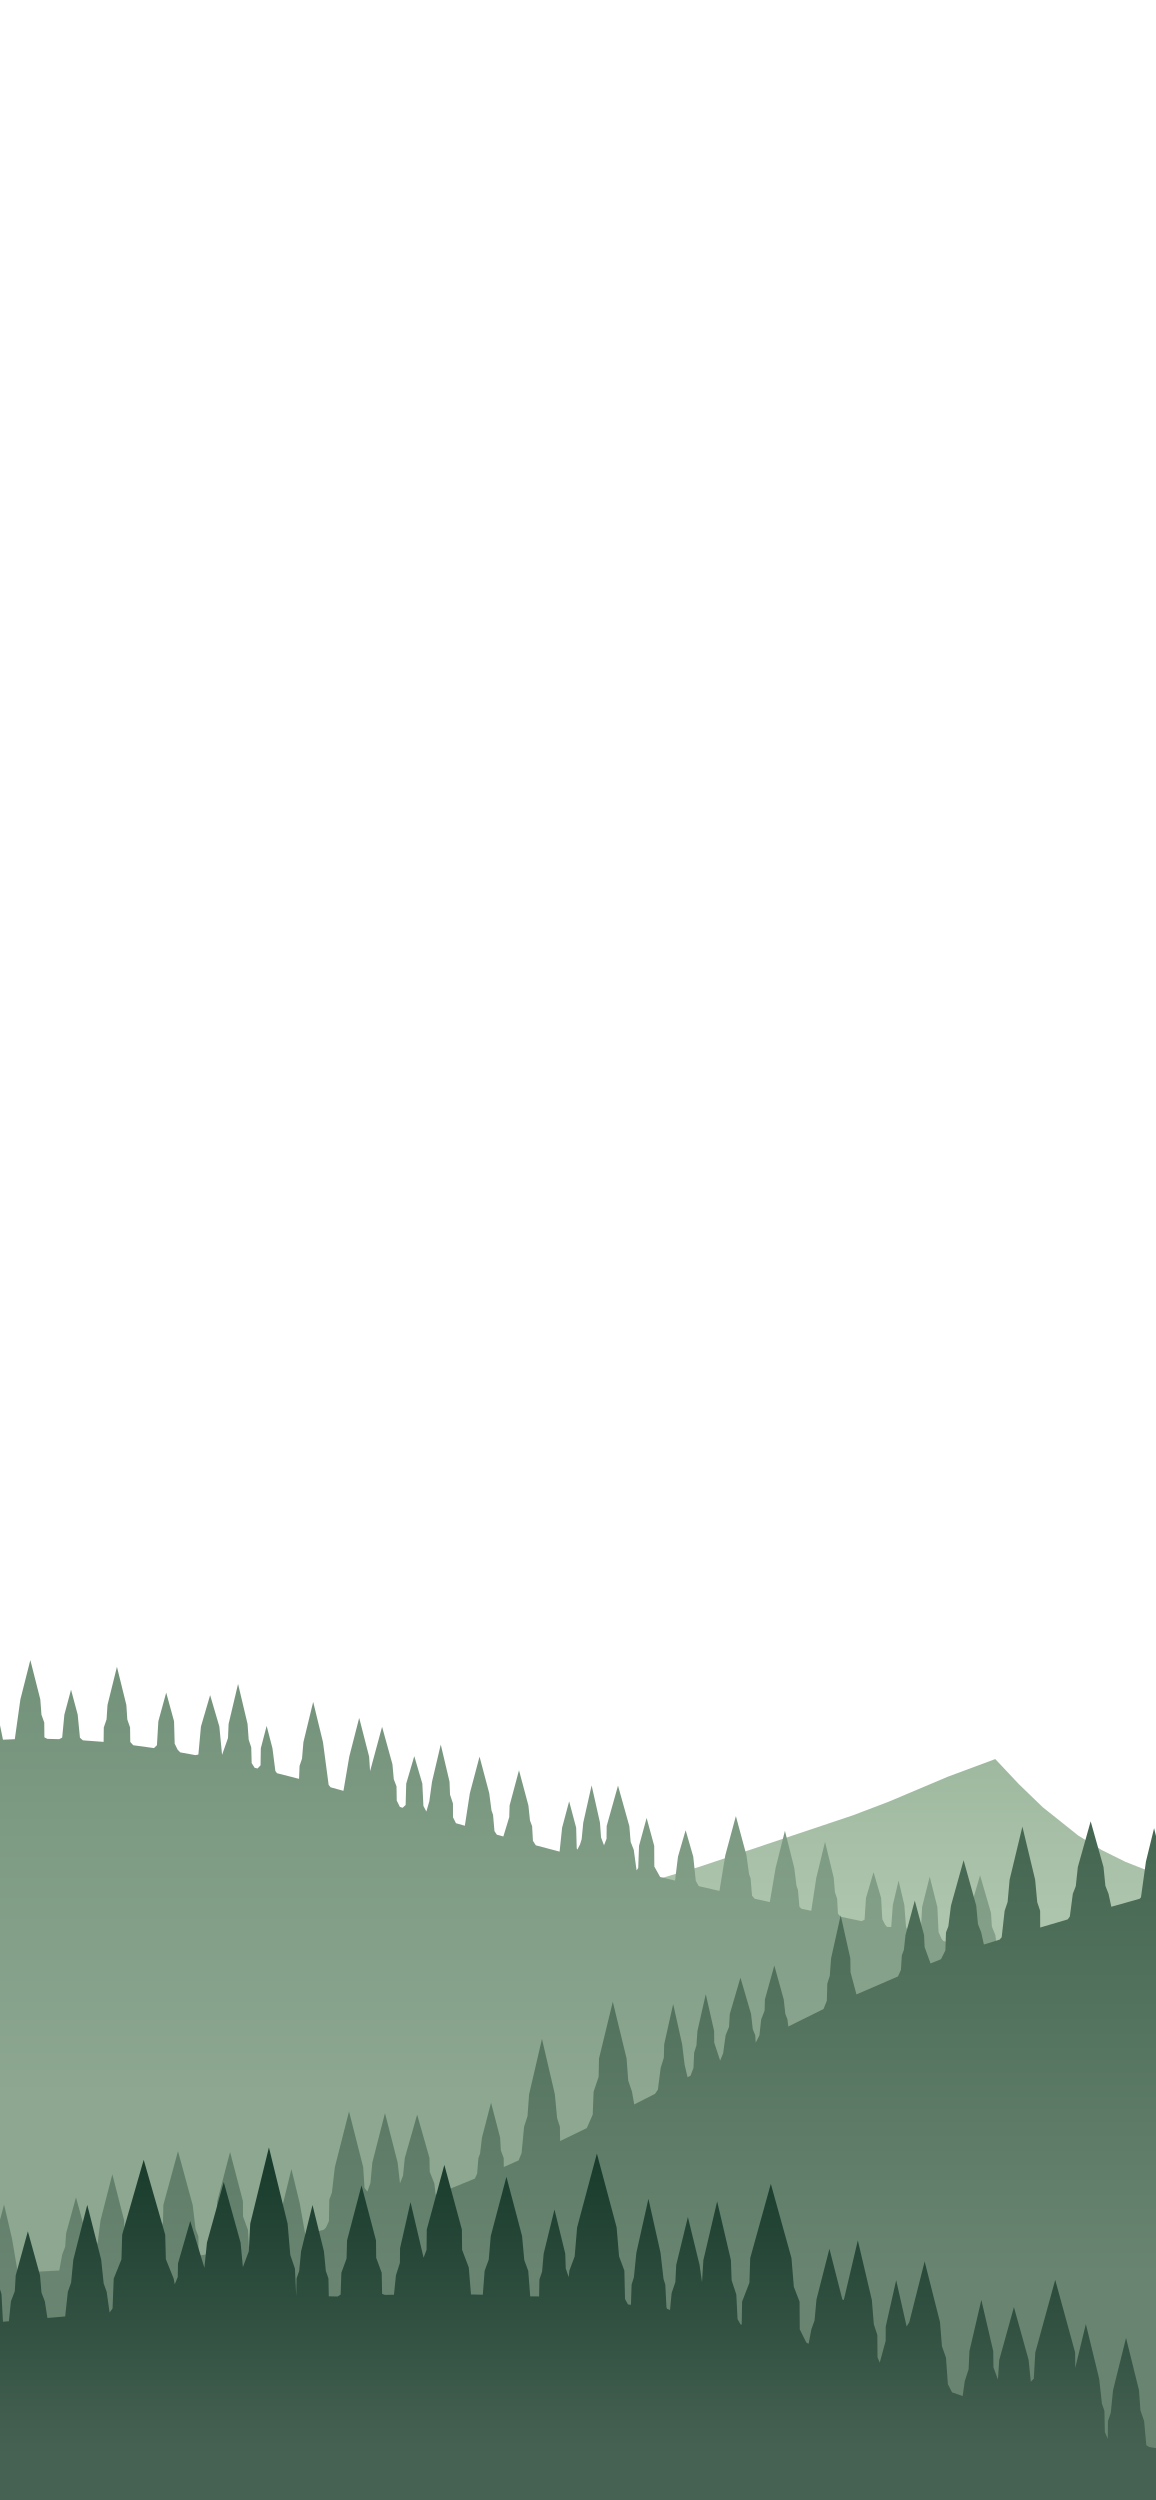
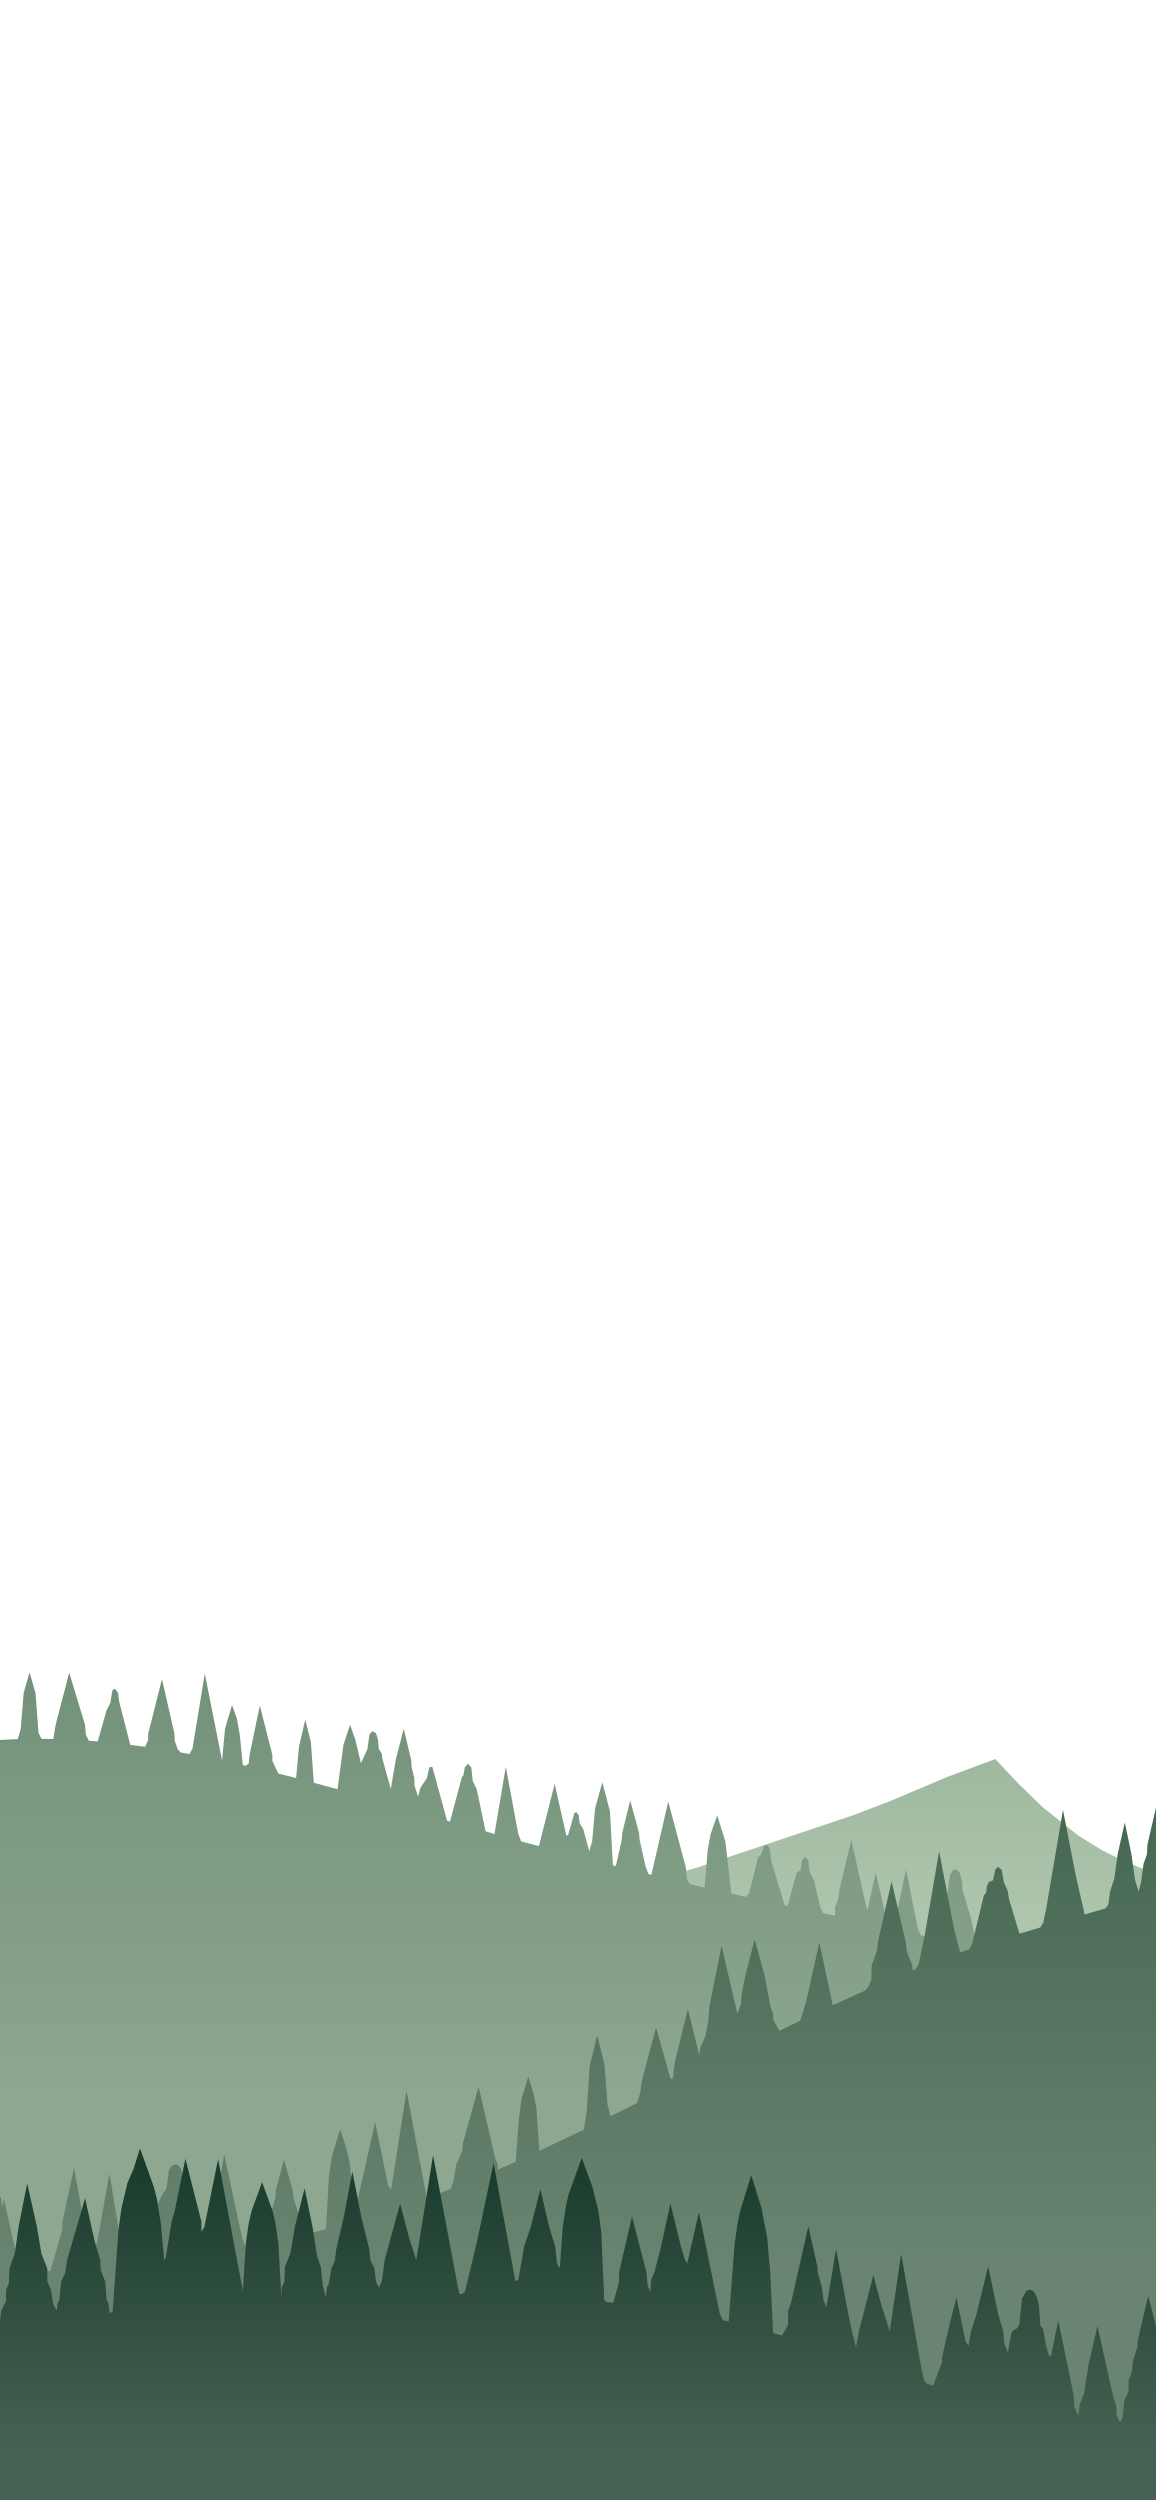
<svg xmlns="http://www.w3.org/2000/svg" width="390" height="844" viewBox="0 0 390 844">
  <defs>
    <linearGradient id="ridgescape-agsgom744l" gradientUnits="userSpaceOnUse" x1="0" y1="593.86" x2="0" y2="646.5">
      <stop offset="0" stop-color="#9eb99f" />
      <stop offset="1" stop-color="#aec5ad" />
    </linearGradient>
-     <linearGradient id="ridgescape-2228snvnxmv" gradientUnits="userSpaceOnUse" x1="0" y1="560.45" x2="0" y2="707.27">
+     <linearGradient id="ridgescape-255j3k1uzdk" gradientUnits="userSpaceOnUse" x1="0" y1="564.59" x2="0" y2="707.27">
      <stop offset="0" stop-color="#73927a" />
      <stop offset="1" stop-color="#8da791" />
    </linearGradient>
-     <linearGradient id="ridgescape-145ukxh6dwo" gradientUnits="userSpaceOnUse" x1="0" y1="614.88" x2="0" y2="768.04">
+     <linearGradient id="ridgescape-207f17gt17z" gradientUnits="userSpaceOnUse" x1="0" y1="604.01" x2="0" y2="768.04">
      <stop offset="0" stop-color="#446651" />
      <stop offset="1" stop-color="#698571" />
    </linearGradient>
-     <linearGradient id="ridgescape-2f86271opnk" gradientUnits="userSpaceOnUse" x1="0" y1="724.98" x2="0" y2="828.81">
+     <linearGradient id="ridgescape-1znxic4o1vp" gradientUnits="userSpaceOnUse" x1="0" y1="725.33" x2="0" y2="828.81">
      <stop offset="0" stop-color="#173a2b" />
      <stop offset="1" stop-color="#466252" />
    </linearGradient>
  </defs>
  <path d="M-4 611.26L8 611.81L20 613.59L32 616.27L56 622.72L72 626.4L104 632.18L124 635.16L140 636.73L152 637.34L184 637.91L200 637.52L208 636.86L216 635.66L224 633.85L236 630.27L288 612.83L300 608.26L320 599.81L336 593.86L344 602.36L352 610.09L364 619.67L372 624.61L380 628.58L388 631.72L396 634.14L396 844L-4 844Z" fill="url(#ridgescape-agsgom744l)" />
-   <path d="M-4 565.78L-1.41 574.94L-1 579.89L0 582.43L1 587.32L5 587.15L6.88 573.73L10.24 560.45L13.61 573.73L13.99 578.86L14.94 581.53L14.99 586.54L15.99 587.04L19.99 587.14L20.99 586.62L21.73 578.87L23.98 570.46L26.23 578.87L26.99 586.66L27.99 587.54L34.98 588.06L35.04 583.19L35.98 580.45L36.29 575.61L39.48 562.72L42.66 575.61L42.98 580.49L43.91 583.19L43.98 588.09L44.98 589.19L51.98 590.15L52.98 589.19L53.46 581.1L56.11 571.43L58.76 581.1L58.97 588.66L59.97 590.7L60.84 591.6L65.97 592.53L66.97 592.34L67.84 582.88L70.94 572.28L74.05 582.88L74.97 592.44L76.97 586.76L77.18 581.99L80.37 568.49L83.57 581.99L83.96 587.31L84.82 589.92L84.96 595.21L85.96 596.8L86.96 597.04L87.96 595.96L88.05 590.21L90.02 582.66L91.98 590.21L92.96 597.88L93.52 598.64L100.96 600.54L101.13 596.16L101.96 593.72L102.43 588.16L105.73 574.56L109.04 588.16L110.95 602.59L111.63 603.4L115.95 604.59L117.92 593.01L121.26 579.96L124.61 593.01L124.94 597.95L128.99 582.97L132.49 595.62L132.94 600.67L133.86 603.06L133.94 607.87L135 610.02L135.94 610.31L136.94 609.36L137.14 602.16L139.86 592.88L142.58 602.16L142.94 609.67L143.94 611.58L144.94 608.11L145.85 601.5L148.8 588.96L151.76 601.5L151.93 605.87L152.92 608.86L152.93 613.51L153.93 615.52L156.93 616.37L158.62 605.4L161.89 593.04L165.17 605.4L165.93 611.22L166.45 612.65L166.93 618.19L167.74 619.4L169.93 620L171.92 613.46L172.04 609.53L175.21 597.64L178.39 609.53L178.92 614.58L179.64 616.52L179.92 621.47L180.89 622.98L188.92 625.11L189.77 617.03L192.14 608.13L194.51 617.03L194.7 623.99L194.91 624.44L195.81 622.71L196.37 620.91L196.91 615.33L199.73 602.74L202.55 615.32L202.91 620.3L203.91 622.98L204.77 620.77L204.81 616.49L208.64 602.83L212.46 616.49L212.91 621.81L213.96 624.52L214.91 631.43L215.46 630.64L215.74 623.15L218.3 613.75L220.86 623.15L220.9 630.15L222.87 633.68L227.9 634.88L228.89 626.79L231.47 617.88L234.04 626.79L234.9 635.01L235.9 636.76L242.89 638.37L244.86 626.35L248.43 613.11L252 626.35L252.89 632.76L253.4 634.13L253.89 640.01L254.81 641.03L259.89 642.14L261.84 630.64L264.99 618.08L268.15 630.64L268.88 636.58L269.39 638.02L269.88 643.74L270.62 644.41L273.88 645.08L275.59 633.91L278.53 621.82L281.46 633.91L281.88 638.83L282.62 641.02L282.88 646.06L283.77 647.08L290.87 648.57L291.87 648.09L292.36 640.75L294.91 632.05L297.46 640.75L297.87 647.94L298.87 649.85L299.46 650.52L300.87 650.55L301.41 643.17L303.36 634.9L305.31 643.17L305.87 650.57L306.84 652.31L309.86 653.07L310.86 652.33L311.3 643.82L313.87 633.57L316.45 643.82L316.86 652.28L317.86 654.5L318.47 655.28L324.86 656.95L325.71 653.28L326.86 650.46L327.16 645.81L330.87 633.11L334.57 645.81L334.85 650.38L336.03 653.28L336.85 659.53L337.48 660.3L343.85 661.97L345.29 651.82L348.11 640.59L350.92 651.82L352.84 664.29L359.84 666.02L360.84 665.33L361.24 657.64L363.54 648.38L365.84 657.64L366.84 666.68L367.65 667.87L374.83 669.45L376.4 659L379.27 647.66L382.15 659L383.83 671.06L390.83 672.49L392.46 660.71L395.52 648.22L395.83 649.48L395.83 844L-4 844Z" fill="url(#ridgescape-2228snvnxmv)" />
-   <path d="M-4 734.32L-0.14 749.95L1.37 744.29L4.07 755.82L6 767.21L20.01 766.53L21 761.12L22.01 758.48L22.31 753.99L25.65 741.85L28.99 753.99L29.01 757.76L30.3 761.12L30.81 765.76L31.62 765.7L32.02 765.19L32.37 758.7L33.02 756.9L33.94 749.58L37.92 734.05L41.9 749.58L42.02 754.66L43.46 758.7L44.02 764.53L52.03 763.61L53.03 762.07L53.21 755.03L55.03 750.24L55.15 744.38L60.09 726.25L65.04 744.38L66.03 752.53L66.98 755.03L67.03 761.51L70.03 761.03L71.03 760.22L71.63 752.85L73.04 748.99L73.34 743.11L77.67 726.53L82.01 743.11L82.04 748.26L83.71 752.85L84.04 758.53L93.35 756.59L94.05 755.85L95.56 743.87L98.38 732.3L101.2 743.87L103.05 754.35L109.3 752.77L110.05 752.03L111.05 749.83L111.17 742.66L112.06 740.18L113.05 731.62L117.83 712.83L122.61 731.62L123.06 738.62L124.03 739.88L125.06 736.98L125.7 730.08L129.97 713.4L134.24 730.08L135.03 737.11L136.07 734.49L136.66 728.53L140.83 713.92L144.99 728.53L145.07 733.19L146.63 737.11L147.07 740.92L160.31 735.5L161.08 733.84L161.51 728.58L162.08 727.01L162.71 721.66L165.78 709.88L168.84 721.66L169.08 725.94L170.04 728.58L170.08 731.59L175.09 729.35L176.09 726.87L176.93 717.98L178.09 714.4L178.63 707.01L182.97 688.34L187.31 707.01L188.09 715.13L189.02 717.98L189.09 722.82L198.1 718.45L200.1 713.89L200.4 706.17L202.1 701.14L202.23 694.92L206.88 675.79L211.53 694.92L212.1 702.47L213.36 706.17L214.11 710.46L221.11 706.9L222.11 705.45L223.04 698.13L224.11 694.67L224.23 690.14L227.26 676.55L230.29 690.14L231.11 696.95L232.11 701.28L233.11 700.77L234.12 698.11L234.34 692.98L235.12 690.53L235.45 685.67L238.27 673.23L241.09 685.67L241.12 689.57L243.12 695.66L244.12 693.23L244.97 687.11L246.12 684.28L246.38 679.91L249.97 667.65L253.56 679.91L254.13 685.03L254.97 687.11L255.13 689.59L256.38 687.13L256.98 681.73L258.13 678.77L258.23 675.01L261.41 663.57L264.59 675.01L265.13 679.89L265.84 681.73L266.13 684.14L278.02 678.25L279.14 675.45L279.3 669.7L280.14 667L280.57 661.15L283.82 646.6L287.07 661.15L287.14 665.83L289.14 673.31L303.15 667.25L304.15 665.04L304.46 660.11L305.15 658.28L305.69 653.28L308.83 641.64L311.96 653.28L312.15 657.34L314.15 662.85L317.68 661.43L319.16 658.45L319.36 652.4L320.16 650.34L321.04 643.37L325.31 628.01L329.58 643.37L330.16 649.57L331.26 652.4L332.16 656.47L337.47 654.81L338.17 654.01L339.16 645.1L340.17 642.1L340.85 634.58L345.16 616.68L349.46 634.58L350.17 642.17L351.15 645.1L351.17 650.73L360.48 647.98L361.18 647L362.18 639.35L363.18 636.79L363.88 630.29L368.21 614.88L372.54 630.29L373.18 636.65L374.24 639.34L375.18 643.72L384.71 641.04L385.19 640.56L386.87 628.44L389.62 617.2L392.37 628.44L394.19 638.49L396.19 637.96L396.19 844L-4 844Z" fill="url(#ridgescape-145ukxh6dwo)" />
-   <path d="M-4 749.24L-1.58 760.29L-1 769.58L0.5 774.5L1 783.82L3 783.65L3.68 776.94L5 773.51L5.3 768.19L9.41 753.29L13.52 768.19L14 773.98L15.14 776.94L16 782.55L22 782.03L22.9 773.72L24 770.63L24.75 762.86L29.46 744.37L34.16 762.86L35 770.88L36.01 773.72L37 780.73L38 779.32L38.39 769.27L41 762.76L41.25 754.42L48.51 729.16L55.77 754.42L56 762.71L58.63 769.27L59 771.21L60 768.72L60.09 764.12L64.22 749.81L69 765.6L69.87 757.1L75.54 736.66L81.22 757.1L82 765.38L84 760.01L84.48 750.73L90.79 724.98L97.1 750.73L98 761.25L99.57 765.86L100 775.24L100.12 769.22L101 766.67L101.64 760.04L105.5 744.41L109.36 760.04L110 766.67L110.88 769.22L111 775.24L114 775.3L115 774.63L115.24 767.29L117 762.48L117.16 756.37L122.05 737.79L126.94 756.37L127 762.22L128.86 767.29L129 774.42L130 774.76L133 774.69L133.67 768.14L135 763.95L135.06 759L138.59 743.44L143 762.2L144 759.56L144.08 752.68L150.01 730.87L155.93 752.68L156 759.52L158.26 765.49L159 774.61L163 774.69L163.61 766.63L165 762.85L165.68 754.88L170.97 734.89L176.25 754.88L177 763.02L178.33 766.63L179 775.26L182 775.28L182.11 769.57L183 766.94L183.54 760.82L187.19 745.93L190.83 760.82L191 765.85L192 768.78L192.22 766.56L194 761.79L194.84 751.94L201.51 727.06L208.17 751.94L209 761.76L210.79 766.56L211 776.14L212 777.98L213 778.1L213.23 771.28L214 768.8L214.83 760.56L218.91 742.32L223 760.58L224 769.35L224.6 771.28L225 778.98L225.19 779.45L226.2 779.87L226.74 774.16L228 770.44L228.29 764.64L232.23 748.46L236.17 764.64L237 770.47L237.46 763L242.11 743.19L246.75 763L247 769.82L248.58 774.64L249 782.94L250 784.71L250.4 784.81L250.53 777.04L253 770.66L253.27 762.32L260.23 737.26L267.2 762.32L268 772.05L269.93 777.04L270 786.38L272.21 790.83L272.67 791.12L273 791.23L273.92 786.36L275 783.34L275.64 776.3L280.01 759.18L284.38 776.3L284.87 776.48L289.6 756.35L294.34 776.48L295 784.66L296.19 788.31L296.25 795.83L297 797.63L299 790.27L299.02 785.44L302.55 769.8L306.08 785.44L306.98 783.94L312.16 763.46L317.34 783.94L318 792.08L319.37 795.97L320 804.89L321.41 807.66L325 808.9L325.7 803.88L327 799.88L327.28 793.74L331.3 776.48L335.32 793.74L335.39 799.22L336.9 803.32L337.34 796.73L342.3 778.88L347.27 796.73L348 804.07L349 803.05L349.51 794.22L356.24 769.68L362.97 794.22L363 799.37L366.59 784.6L371.08 803.07L372 811.43L372.85 813.93L373 821.07L374 823.36L374.04 817.35L375 814.56L375.76 806.95L380.15 789.27L384.53 806.95L385 813.7L386.26 817.35L387 825.52L387.98 826.12L391 826.6L391.58 821.24L393 817.75L393.31 812.35L396 803.15L396 844L-4 844Z" fill="url(#ridgescape-2f86271opnk)" />
+   <path d="M-4 576.98L-2 587.5L6 587.12L7 583.66L8 571.45L9.98 564.59L11.99 571.57L12.99 584.94L13.99 587.03L17.99 587.09L18.79 582.28L23.37 564.71L28.71 582.28L28.99 585.62L29.99 587.68L32.99 587.92L35.98 577.4L37.28 574.84L37.93 570.69L38.82 570.08L39.87 571.52L40.2 574.3L43.98 589.06L48.98 589.72L49.98 587.52L50.03 585.31L54.68 566.86L58.89 585.31L58.97 587.61L59.97 590.52L60.97 591.62L63.97 592.16L64.97 590.37L69.14 565.03L74.97 594.34L75.97 583.6L78.33 575.64L79.96 580.15L80.96 585.74L81.96 595.88L82.96 596.11L83.96 595.38L84.25 592.47L87.73 575.81L91.95 592.47L91.96 594.48L93.96 598.75L99.96 600.27L100.96 589.55L103.05 580.57L104.95 588.07L105.95 601.86L113.95 604.04L115.95 589.06L118.18 582.27L119.95 587.29L121.85 595.24L124.04 590.51L124.75 585.47L125.71 584.47L126.94 585.13L127.64 587.33L127.84 590.36L128.94 592.12L129.05 593.58L131.94 604.01L133.58 594.17L136.31 583.62L138.81 594.17L138.94 596.45L139.88 600.35L139.94 602.84L141.15 606.55L141.94 603.53L144.09 600.34L144.94 596.63L145.94 596.48L150.93 614.67L151.93 614.95L155.93 599.93L156.42 599.44L156.9 596.7L158.01 595.45L159.13 596.72L159.6 601.29L160.93 604.01L163.93 618.25L166.93 619.17L170.76 596.47L174.92 618.93L175.92 621.64L181.92 623.26L187.26 602.24L191.2 619.7L191.82 619.46L193.91 612.02L194.66 611.84L195.34 612.79L195.68 615.57L196.91 617.51L198.91 624.96L199.91 621.66L200.91 610.5L203.34 601.71L205.91 611.41L206.91 629.75L207.91 630L209.91 621.09L210.06 618.82L212.76 607.82L215.76 618.82L215.9 621L217.9 629.94L218.9 632.66L219.9 632.96L225.59 608.23L231.57 630.56L231.9 634.33L232.9 636.06L237.9 637.22L238.89 624.73L239.89 619.22L242.12 612.87L244.89 621.67L246.89 639.27L251.89 640.39L252.89 639.23L255.89 627.24L257.05 625.89L257.89 623.26L258.89 622.8L259.89 624.07L260.31 628.01L264.88 643.2L265.88 643.42L268.88 632.35L270.31 631.29L270.74 627.97L271.88 626.87L272.88 628.05L273.27 631.74L274.88 635.06L276.88 643.83L277.88 645.9L281.88 646.71L281.89 643.97L282.88 641.34L283.41 637.8L287.42 621.11L292.49 643.97L292.87 644.84L295.66 632.16L299.87 650.62L300.87 650.86L301.87 650.07L305.9 631.07L309.86 651.18L310.86 653.32L314.86 654.34L315.86 653.34L317.85 644.74L319.85 639.06L320.71 633.08L321.69 631.42L322.56 631.07L323.86 631.89L324.86 635.55L324.94 638.03L327.86 647.73L329.85 657.56L330.85 658.54L334.85 659.6L339.27 639.85L343.85 661.97L349.85 663.52L350.85 662.97L354.31 645.01L357.84 664.01L358.84 665.78L365.84 667.45L369.64 646.94L372.84 665.43L373.84 669.23L379.83 670.48L380.83 668.43L384.68 653.98L385.73 653.5L386.83 655.02L387.16 657.95L387.83 658.54L388.15 659.51L390.83 672.1L391.83 672.65L395.69 654.27L395.83 654.98L395.83 844L-4 844Z" fill="url(#ridgescape-255j3k1uzdk)" />
+   <path d="M-4 748.55L-2.29 741.25L-1.58 740.16L-0.86 740.06L0.27 742.02L0.72 745.12L1.33 742.57L5.67 761.87L6 766.65L7 767.18L17.01 766.7L21.01 752.83L21.09 750.15L25 731.89L30.01 759.61L31.36 762.83L33.02 755.77L36.96 733.78L42.02 764.73L47.02 764.19L48.02 762.85L52.03 746.52L55.03 740.51L56.17 738.97L57.03 732.72L58.03 731.19L59.19 730.7L60.03 730.95L61.03 732.05L62.03 735.64L62.21 738.75L63.03 739.81L63.68 743.6L66.03 750.29L69.03 761.19L71.03 753.28L75.7 727.39L81.04 752.34L82.04 756.48L83.04 758.72L88.04 757.72L89.04 756.68L89.69 752.14L91.04 748.87L93.05 741.5L93.07 739.69L95.88 729.08L98.88 739.69L99.05 741.99L103.05 754.35L110.05 752.57L111.05 734.67L112.06 727.94L114.84 718.86L117.06 725.72L118.06 730.27L119.06 740.38L120.06 745.64L126.67 716.5L131.06 738.01L132.06 739.15L137.25 705.96L144.07 741.99L152.07 739.04L153.08 736.45L154.01 730.79L156.08 726.14L156.22 723.69L161.57 704.48L167.08 728.28L168.04 730.79L168.08 732.47L174.09 729.8L175.09 716.32L176.09 708.56L178.32 701.09L180.09 706.67L181.09 711.68L182.09 726.13L197.1 718.94L198.1 712.83L199.1 697.4L201.62 687.17L204.1 697.07L205.1 710.56L206.1 714.48L215.11 709.95L216.11 706.58L216.84 701.8L221.49 684.56L226.37 701.8L227.11 701.79L227.82 696.13L232.22 678.24L236.12 694.03L236.32 691.62L238.12 687.42L239.12 682.41L239.48 677.4L243.62 656.92L248.92 679.86L250.12 676.68L250.34 673.39L251.62 666.92L254.77 654.75L258.15 666.92L260.13 677.6L261.04 679.86L261.13 682.03L263.13 685.56L270.13 682.2L272.13 675.87L276.61 655.8L281.14 676.97L292.14 671.97L293.14 670.75L294.14 668.45L294.3 663.39L296.15 658.35L296.33 655.77L300.99 635.19L305.83 655.77L306.15 658.7L307.93 663.39L308.15 665.2L309.15 664.81L310.15 663L312.15 653.53L317.05 625.01L322.16 651.56L324.16 659.16L327.16 658.13L328.16 656.3L332.16 639.9L332.96 638.89L333.16 636.8L333.86 635.29L335.24 634.81L336.01 631.17L336.89 630.26L338.17 631.23L338.91 635.45L340.17 638.22L340.65 641.17L344.17 652.82L351.17 650.73L352.17 649.24L353.17 644.49L358.86 611.04L363.18 633.19L366.18 646.31L373.18 644.29L374.18 642.97L374.77 638.5L376.19 634.21L377.33 625.95L379.73 615.26L381.97 625.95L383.19 634.68L384.37 638.5L385.19 635.69L386.06 629.2L387.19 626.1L387.38 622.71L391.72 604.01L396.19 627.97L396.19 844L-4 844Z" fill="url(#ridgescape-207f17gt17z)" />
+   <path d="M-4 784.25L0 783.9L0.41 780.03L2 776.95L2.1 772.95L3 770.79L3.19 765.86L5 760.73L6.29 751.7L9.17 737.12L12.45 751.7L14 760.93L15.98 765.86L16 770.37L17.22 772.95L18 778.08L19.15 780.03L19.43 777.58L20 776.51L20.63 770.32L22 767.37L22.63 763.06L28.71 742.14L32 756.79L33.85 763.06L34 766.4L35.54 770.32L36 776.35L36.56 777.58L37 780.73L38 780.64L40 752.79L41 745.49L43 737.07L45 732.44L47.28 725.33L52 738.49L53 742.56L54.34 750.95L55.44 763.18L56 761.95L57.93 750.04L59 746.41L62.59 728.79L67.99 750.04L68 753.37L69 751.81L73.63 728.91L82 773.47L83 757.28L84 750.36L85 746.21L88.48 736.7L92 746.32L93 750.55L94 757.62L95 775.77L95.11 772.19L96 770.3L96.15 765.35L98 760.8L99.58 751.67L102.82 738.8L105.49 751.67L107 761.44L108.31 765.35L109 771.77L110 775.48L110.34 772.27L111 771.08L111.89 765.8L113 763.36L113.52 759.34L116 748.75L118.95 733.11L122 748.56L124.66 759.34L125 762.93L126.38 765.8L127 770.54L128.01 772.27L129 769.8L129.83 763.11L135.07 743.93L138.26 756.02L140.52 763.01L146.2 727.65L155 774.26L156 774.57L157 773.56L161 756.91L166.63 730.28L174 770.12L175 769.66L176.95 758.43L179.21 751.72L182.43 739.08L185.38 751.72L187.45 758.43L188 763.79L188.52 765.15L189 765.42L190 751.76L191 745.09L192 740.72L196.39 728.54L200 738.28L202 746.32L203 753.81L204 776.59L205 777.22L207 777.42L209 770.39L209.04 766.94L213.35 748.33L218.19 766.94L218.65 771.53L219.51 773.83L219.83 769.72L221 766.84L223 759.16L226.33 743.94L230 758.87L231.31 763.07L232 764.13L235.96 746.81L243 781.12L244 783.27L246 783.74L248 757.6L249 750.53L250 745.98L253.62 734.35L257 745.12L259 755.53L260 766.75L261 787.64L264 788.5L266 785.02L266.1 780L267 777.68L272.9 751.63L275.99 765.38L276 766.79L277.57 772.68L278 776.53L279 778.93L282.25 759.26L287 784.44L289 792.47L289.96 787.03L294.86 768.06L297.21 777.09L300.38 787.03L304.23 760.91L311 799.23L312 803.7L313 804.75L315 805.45L318 797.66L318.04 795.92L319.7 788.39L322.89 775.54L326 790.64L327 791.93L327.74 787.1L329.41 782.19L333.61 765.14L337 781.31L338.72 787.1L339 791L340.27 794.28L341.38 787.82L342 786.76L343.37 786.04L344.13 784.84L345 776.02L346.56 773.33L348 772.98L349 773.62L350 775.32L350.69 777.9L351.25 785.24L352.16 786.33L353.06 791.54L354 794.92L354.74 795.76L357.28 783.32L362.52 808.97L362.7 812.46L364.03 815.59L364.47 811.98L366 807.78L367.52 798.19L370.49 785.22L376 809.88L376.8 811.98L377 815.52L378 817.54L378.58 817.03L379 816.27L379.57 810.3L381 807.43L381.04 803.58L382 801.23L382.55 796.85L384 792.25L384.11 790.13L387.63 775.11L391.52 790.13L392 793.29L393.24 796.85L394 801.57L394.91 803.58L395 807.53L396 808.24L396 844L-4 844Z" fill="url(#ridgescape-1znxic4o1vp)" />
</svg>
